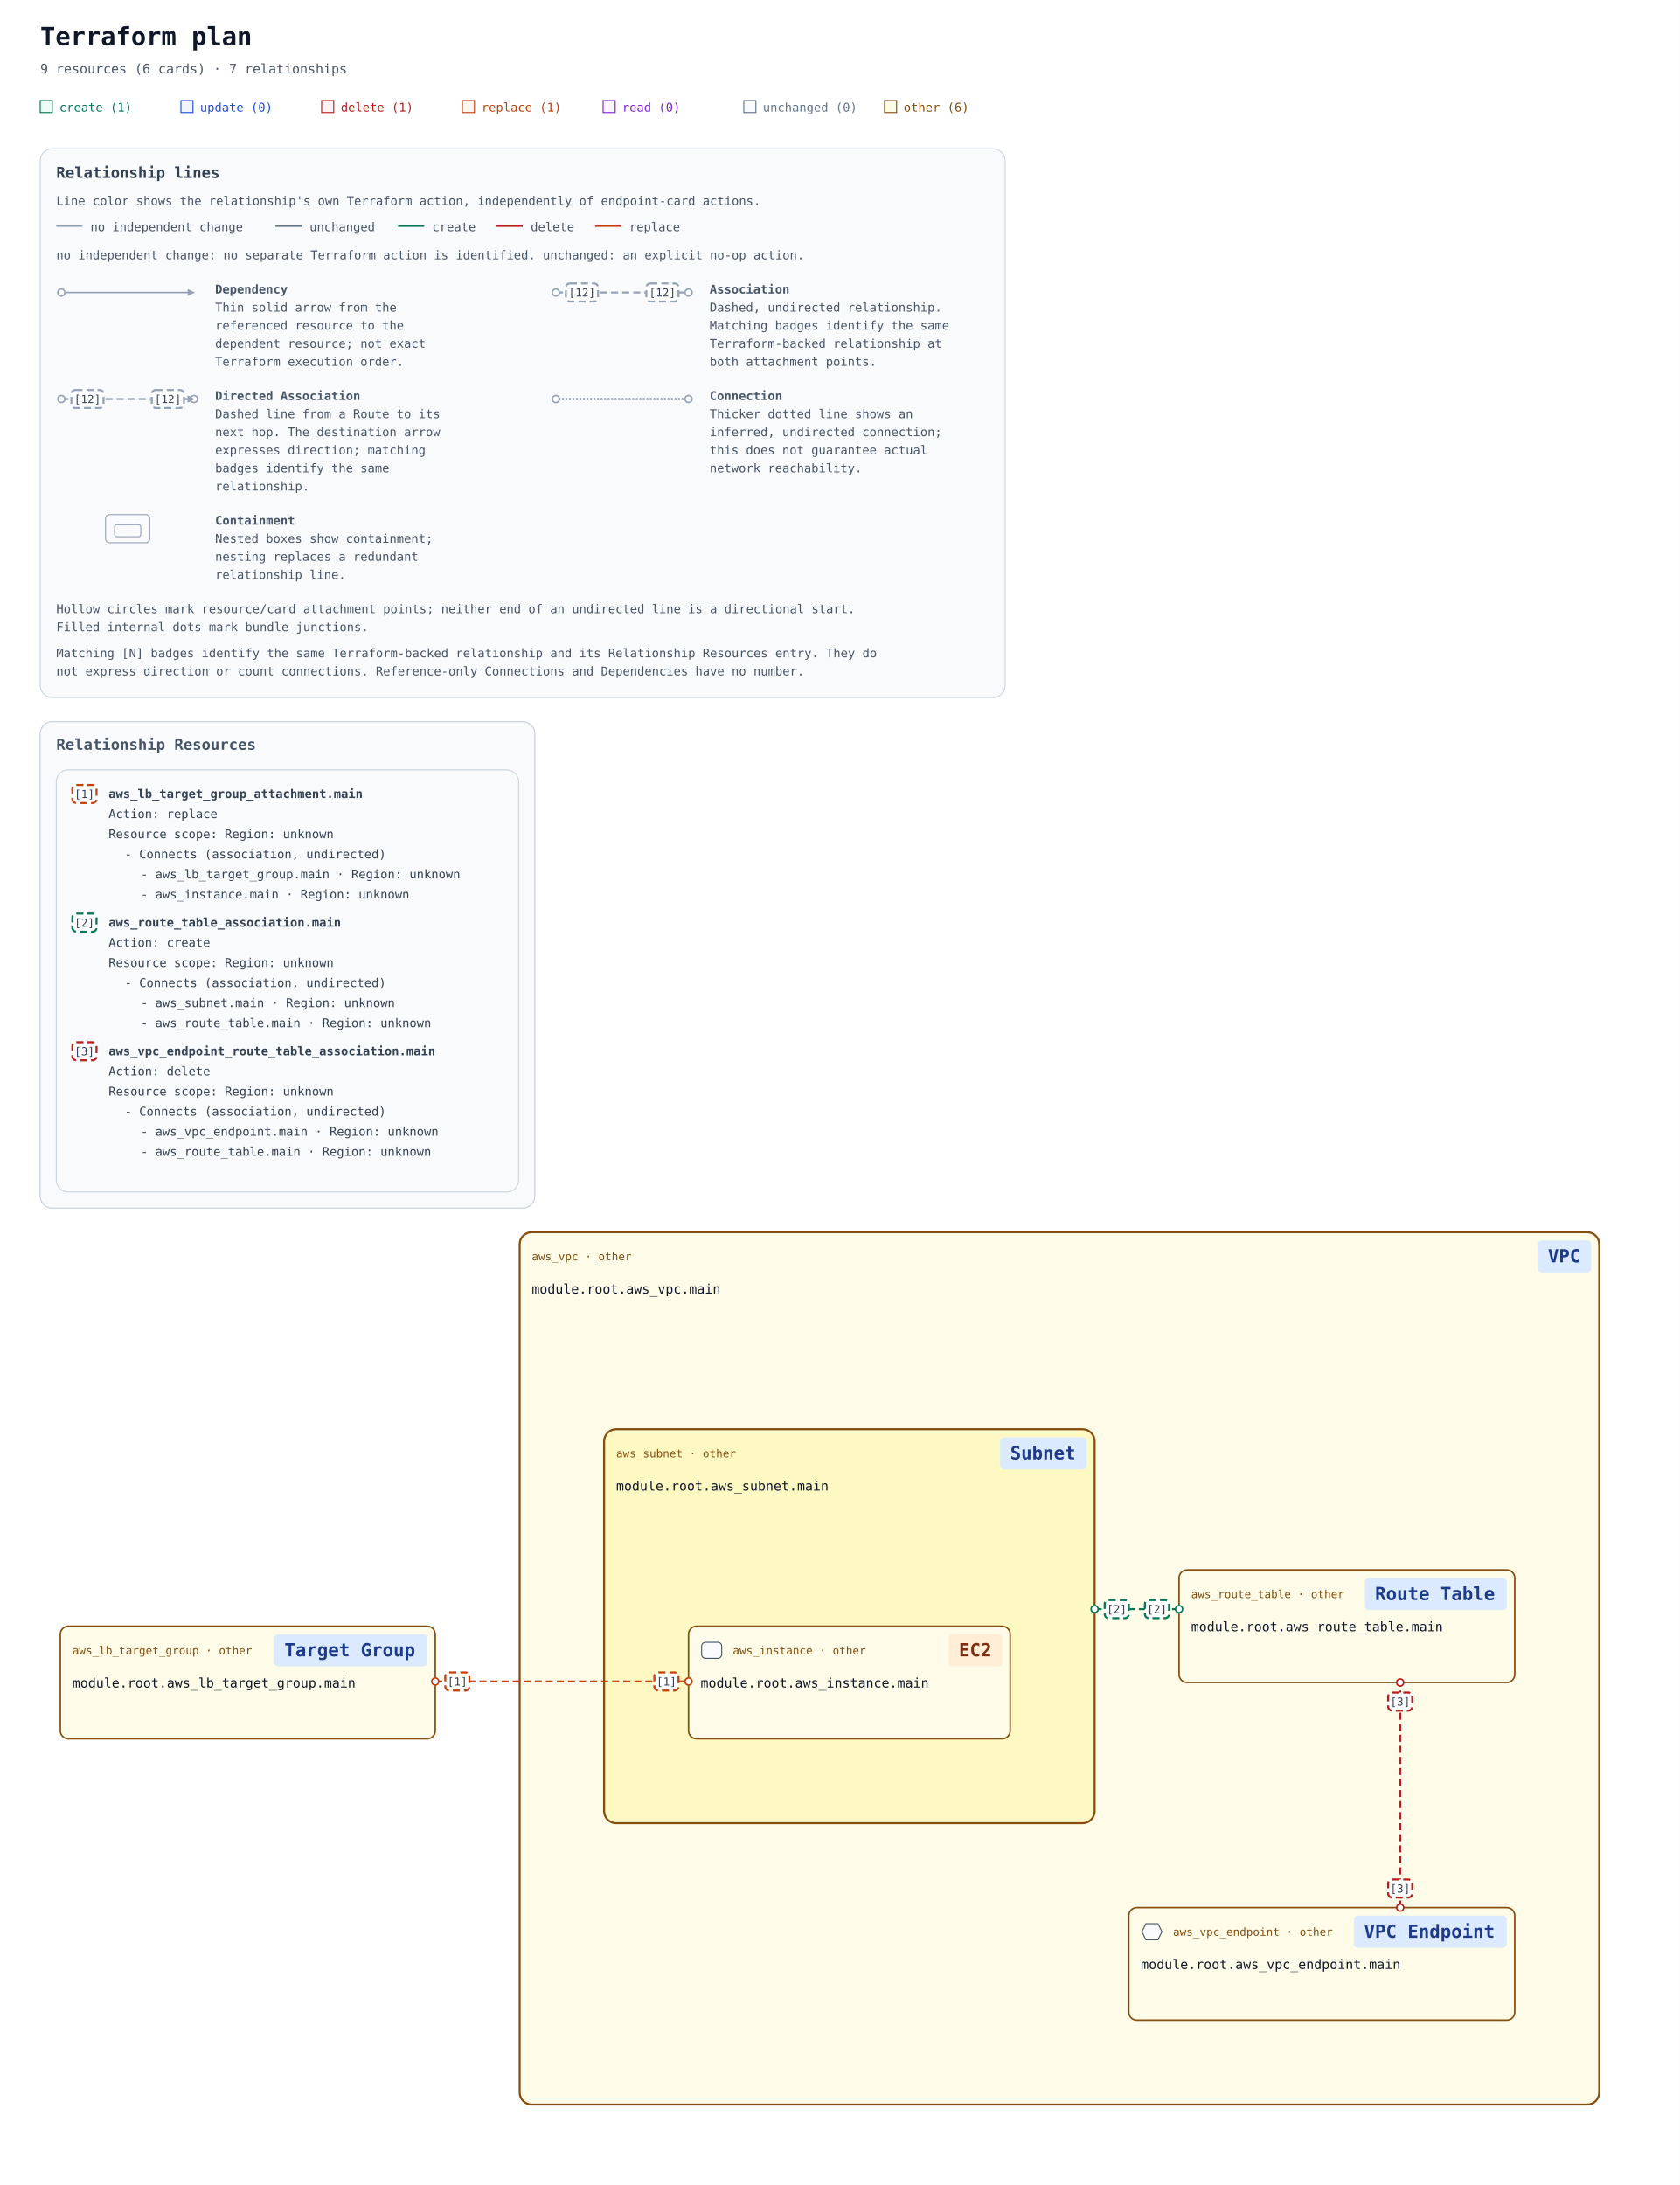
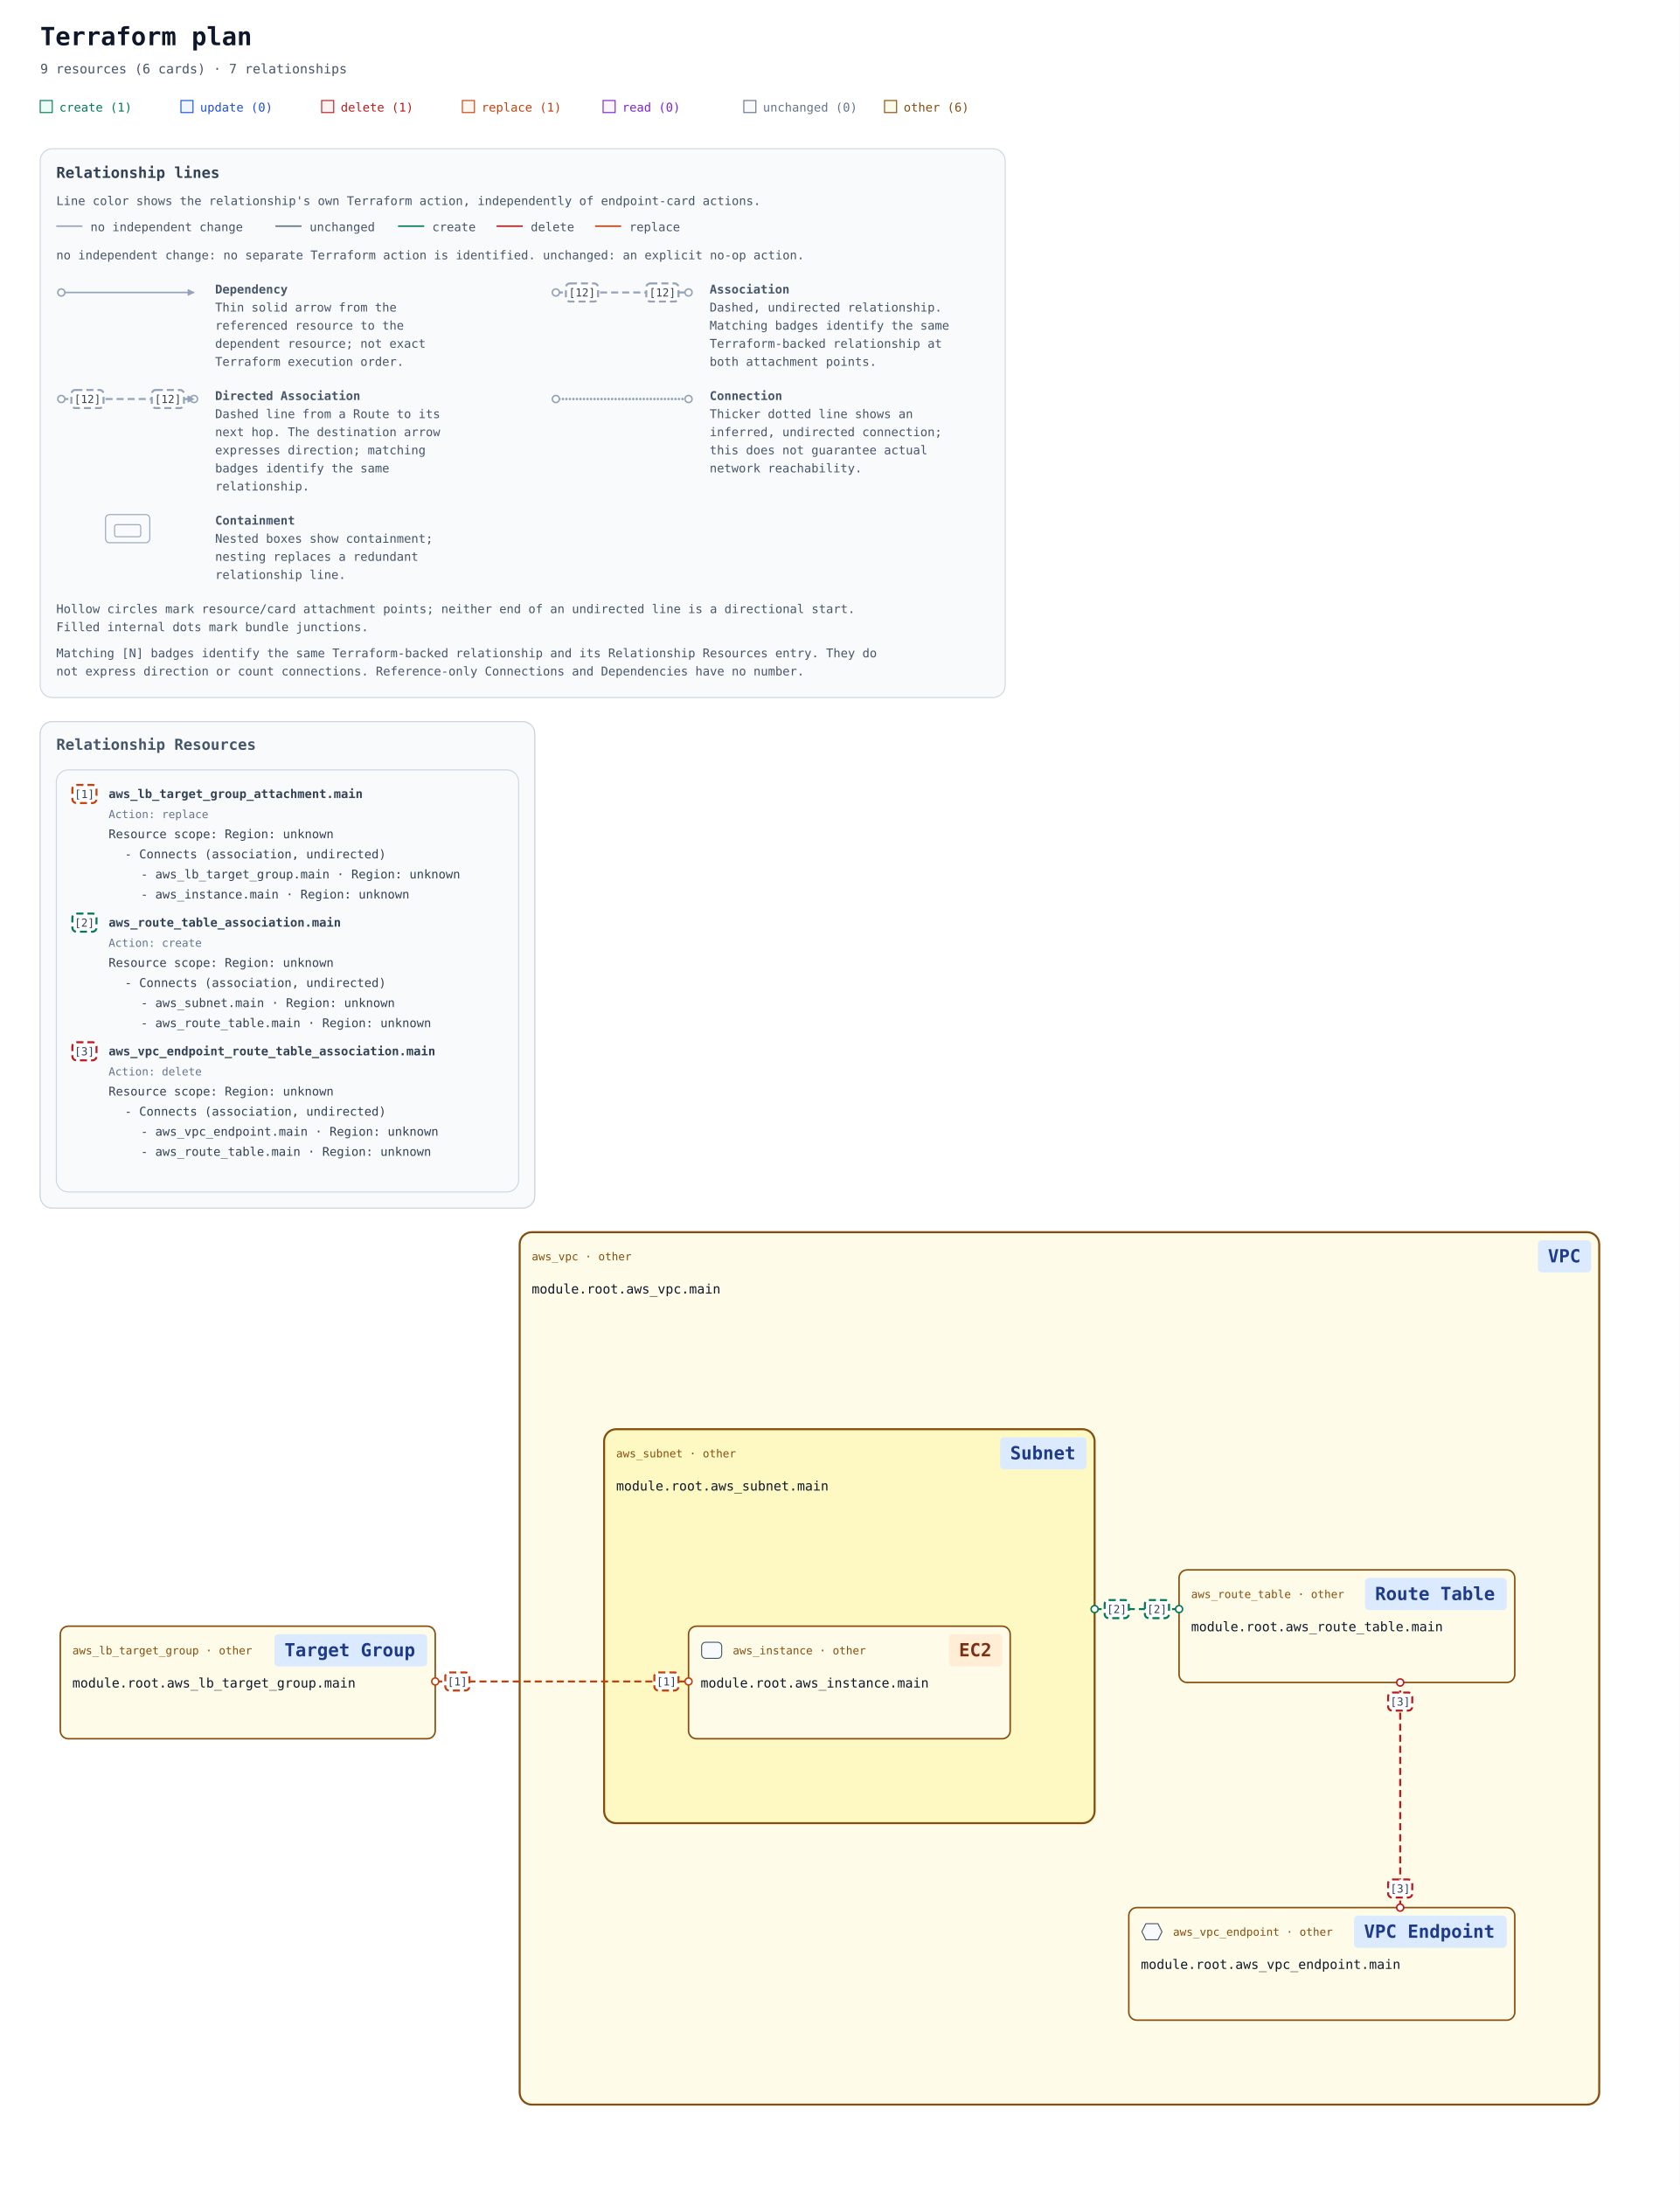
<svg xmlns="http://www.w3.org/2000/svg" width="1671" height="2174" viewBox="0 0 1671 2174" role="img" aria-labelledby="title description">
  <defs>
    <marker id="arrow" viewBox="0 0 10 10" refX="9" refY="5" markerWidth="7" markerHeight="7" markerUnits="userSpaceOnUse" orient="auto-start-reverse">
      <path d="M 0 0 L 10 5 L 0 10 z" fill="#94a3b8" />
    </marker>
    <marker id="arrow-create" viewBox="0 0 10 10" refX="9" refY="5" markerWidth="7" markerHeight="7" markerUnits="userSpaceOnUse" orient="auto-start-reverse">
      <path d="M 0 0 L 10 5 L 0 10 z" fill="#047857" />
    </marker>
    <marker id="arrow-delete" viewBox="0 0 10 10" refX="9" refY="5" markerWidth="7" markerHeight="7" markerUnits="userSpaceOnUse" orient="auto-start-reverse">
      <path d="M 0 0 L 10 5 L 0 10 z" fill="#b91c1c" />
    </marker>
    <marker id="arrow-replace" viewBox="0 0 10 10" refX="9" refY="5" markerWidth="7" markerHeight="7" markerUnits="userSpaceOnUse" orient="auto-start-reverse">
      <path d="M 0 0 L 10 5 L 0 10 z" fill="#c2410c" />
    </marker>
    <mask id="container-occlusion-0" maskUnits="userSpaceOnUse" maskContentUnits="userSpaceOnUse" x="0" y="0" width="1671" height="1108" style="mask-type:luminance">
      <rect width="1671" height="1108" fill="white" />
      <rect data-occluder="resource-6177735f7375626e65742e6d61696e-current" x="599" y="354" width="492" height="396" rx="14" fill="black" />
    </mask>
  </defs>
  <rect width="100%" height="100%" fill="#ffffff" />
  <g font-family="ui-monospace, SFMono-Regular, Consolas, monospace">
    <text x="40" y="45" font-size="25" font-weight="700" fill="#0f172a">Terraform plan</text>
    <text x="40" y="73" font-size="13" fill="#475569">9 resources (6 cards) · 7 relationships</text>
    <rect x="40" y="100" width="12" height="12" fill="#ecfdf5" stroke="#047857" />
    <text x="59" y="111" font-size="12" fill="#047857">create (1)</text>
    <rect x="180" y="100" width="12" height="12" fill="#eff6ff" stroke="#1d4ed8" />
    <text x="199" y="111" font-size="12" fill="#1d4ed8">update (0)</text>
    <rect x="320" y="100" width="12" height="12" fill="#fef2f2" stroke="#b91c1c" />
    <text x="339" y="111" font-size="12" fill="#b91c1c">delete (1)</text>
    <rect x="460" y="100" width="12" height="12" fill="#fff7ed" stroke="#c2410c" />
    <text x="479" y="111" font-size="12" fill="#c2410c">replace (1)</text>
    <rect x="600" y="100" width="12" height="12" fill="#faf5ff" stroke="#7e22ce" />
    <text x="619" y="111" font-size="12" fill="#7e22ce">read (0)</text>
    <rect x="740" y="100" width="12" height="12" fill="#f8fafc" stroke="#64748b" />
    <text x="759" y="111" font-size="12" fill="#64748b">unchanged (0)</text>
    <rect x="880" y="100" width="12" height="12" fill="#fefce8" stroke="#854d0e" />
    <text x="899" y="111" font-size="12" fill="#854d0e">other (6)</text>
    <g id="relationship-legend" font-size="12" fill="#475569" transform="translate(40 148)">
      <rect width="960" height="546" rx="12" fill="#f8fafc" stroke="#cbd5e1" />
      <text x="16" y="29" font-size="15" font-weight="700" fill="#334155">Relationship lines</text>
      <text x="16" y="56">Line color shows the relationship's own Terraform action, independently of endpoint-card actions.</text>
      <path data-legend-action="none" d="M 16 77 H 42" fill="none" stroke="#94a3b8" stroke-width="1.5" />
      <text x="50" y="82">no independent change</text>
      <path data-legend-action="unchanged" d="M 234 77 H 260" fill="none" stroke="#64748b" stroke-width="1.5" />
      <text x="268" y="82">unchanged</text>
      <path data-legend-action="create" d="M 356 77 H 382" fill="none" stroke="#047857" stroke-width="1.5" />
      <text x="390" y="82">create</text>
      <path data-legend-action="delete" d="M 454 77 H 480" fill="none" stroke="#b91c1c" stroke-width="1.5" />
      <text x="488" y="82">delete</text>
      <path data-legend-action="replace" d="M 552 77 H 578" fill="none" stroke="#c2410c" stroke-width="1.5" />
      <text x="586" y="82">replace</text>
      <text x="16" y="110">no independent change: no separate Terraform action is identified. unchanged: an explicit no-op action.</text>
      <g data-legend-entry="dependency" transform="translate(0 132)">
        <g data-legend-sample="dependency">
          <path data-legend-kind="dependency" data-directionality="directed" d="M 21 11 H 153" fill="none" stroke="#94a3b8" stroke-width="1.5" marker-end="url(#arrow)" />
          <circle data-legend-endpoint="source" cx="21" cy="11" r="3.5" fill="#ffffff" stroke="#94a3b8" stroke-width="1.5" />
        </g>
        <text x="174" y="12" font-weight="700">Dependency</text>
        <text x="174" y="30">Thin solid arrow from the</text>
        <text x="174" y="48">referenced resource to the</text>
        <text x="174" y="66">dependent resource; not exact</text>
        <text x="174" y="84">Terraform execution order.</text>
      </g>
      <g data-legend-entry="association" transform="translate(492 132)">
        <g data-legend-sample="association">
          <path data-legend-kind="association" data-directionality="undirected" d="M 21 11 H 153" fill="none" stroke="#94a3b8" stroke-width="2" stroke-dasharray="7 4" />
          <circle data-legend-endpoint="source" cx="21" cy="11" r="3.5" fill="#ffffff" stroke="#94a3b8" stroke-width="1.5" />
          <circle data-legend-endpoint="target" cx="153" cy="11" r="3.5" fill="#ffffff" stroke="#94a3b8" stroke-width="1.5" />
          <g data-legend-badge="source">
            <rect x="31" y="2" width="32" height="18" rx="4" fill="#ffffff" stroke="#94a3b8" stroke-width="2" stroke-dasharray="7 4" />
            <text x="47" y="15" text-anchor="middle" font-size="11" fill="#334155">[12]</text>
          </g>
          <g data-legend-badge="target">
            <rect x="111" y="2" width="32" height="18" rx="4" fill="#ffffff" stroke="#94a3b8" stroke-width="2" stroke-dasharray="7 4" />
            <text x="127" y="15" text-anchor="middle" font-size="11" fill="#334155">[12]</text>
          </g>
        </g>
        <text x="174" y="12" font-weight="700">Association</text>
        <text x="174" y="30">Dashed, undirected relationship.</text>
        <text x="174" y="48">Matching badges identify the same</text>
        <text x="174" y="66">Terraform-backed relationship at</text>
        <text x="174" y="84">both attachment points.</text>
      </g>
      <g data-legend-entry="directed-association" transform="translate(0 238)">
        <g data-legend-sample="directed-association">
          <path data-legend-kind="directed-association" data-directionality="directed" d="M 21 11 H 153" fill="none" stroke="#94a3b8" stroke-width="2" stroke-dasharray="7 4" marker-end="url(#arrow)" />
          <circle data-legend-endpoint="source" cx="21" cy="11" r="3.5" fill="#ffffff" stroke="#94a3b8" stroke-width="1.5" />
          <circle data-legend-endpoint="target" cx="153" cy="11" r="3.5" fill="#ffffff" stroke="#94a3b8" stroke-width="1.5" />
          <path data-legend-arrow="true" d="M 146.7 7.5 L 153.7 11 L 146.7 14.5 Z" fill="#94a3b8" />
          <g data-legend-badge="source">
            <rect x="31" y="2" width="32" height="18" rx="4" fill="#ffffff" stroke="#94a3b8" stroke-width="2" stroke-dasharray="7 4" />
            <text x="47" y="15" text-anchor="middle" font-size="11" fill="#334155">[12]</text>
          </g>
          <g data-legend-badge="target">
            <rect x="111" y="2" width="32" height="18" rx="4" fill="#ffffff" stroke="#94a3b8" stroke-width="2" stroke-dasharray="7 4" />
            <text x="127" y="15" text-anchor="middle" font-size="11" fill="#334155">[12]</text>
          </g>
        </g>
        <text x="174" y="12" font-weight="700">Directed Association</text>
        <text x="174" y="30">Dashed line from a Route to its</text>
        <text x="174" y="48">next hop. The destination arrow</text>
        <text x="174" y="66">expresses direction; matching</text>
        <text x="174" y="84">badges identify the same</text>
        <text x="174" y="102">relationship.</text>
      </g>
      <g data-legend-entry="connection" transform="translate(492 238)">
        <g data-legend-sample="connection">
          <path data-legend-kind="connection" data-directionality="undirected" d="M 21 11 H 153" fill="none" stroke="#94a3b8" stroke-width="2.5" stroke-dasharray="0 3.5" stroke-linecap="round" />
          <circle data-legend-endpoint="source" cx="21" cy="11" r="3.5" fill="#ffffff" stroke="#94a3b8" stroke-width="1.5" />
          <circle data-legend-endpoint="target" cx="153" cy="11" r="3.5" fill="#ffffff" stroke="#94a3b8" stroke-width="1.5" />
        </g>
        <text x="174" y="12" font-weight="700">Connection</text>
        <text x="174" y="30">Thicker dotted line shows an</text>
        <text x="174" y="48">inferred, undirected connection;</text>
        <text x="174" y="66">this does not guarantee actual</text>
        <text x="174" y="84">network reachability.</text>
      </g>
      <g data-legend-entry="containment" transform="translate(0 362)">
        <g data-legend-sample="containment">
          <g data-legend-kind="containment" fill="none" stroke="#94a3b8">
            <rect x="65" y="2" width="44" height="28" rx="4" />
            <rect x="74" y="12" width="26" height="12" rx="2" />
          </g>
        </g>
        <text x="174" y="12" font-weight="700">Containment</text>
        <text x="174" y="30">Nested boxes show containment;</text>
        <text x="174" y="48">nesting replaces a redundant</text>
        <text x="174" y="66">relationship line.</text>
      </g>
      <text x="16" y="462">Hollow circles mark resource/card attachment points; neither end of an undirected line is a directional start.</text>
      <text x="16" y="480">Filled internal dots mark bundle junctions.</text>
      <text x="16" y="506">Matching [N] badges identify the same Terraform-backed relationship and its Relationship Resources entry. They do</text>
      <text x="16" y="524">not express direction or count connections. Reference-only Connections and Dependencies have no number.</text>
    </g>
    <g transform="translate(0 558)">
      <g data-annotation-area="true">
        <g data-annotation-card="true" transform="translate(40 160)">
          <rect width="492" height="484" rx="12" fill="#f8fafc" stroke="#cbd5e1" />
          <g data-annotation-section="Relationship Resources">
            <rect width="492" height="484" rx="12" fill="#f8fafc" stroke="#cbd5e1" />
            <text x="16" y="28" font-size="15" font-weight="700" fill="#475569">Relationship Resources</text>
            <g data-annotation-card="true" transform="translate(16 48)">
              <rect width="460" height="420" rx="12" fill="#f8fafc" stroke="#cbd5e1" />
              <g data-relationship-index="true">
                <g data-relationship-entry="1" id="relationship-5b5b5b226177735f6c625f7461726765745f67726f75705f6174746163686d656e742e6d61696e222c6e756c6c5d5d2c5b5b227465727261666f726d3a3631373737333566366336323566373436313732363736353734356636373732366637353730326536643631363936652d63757272656e74222c227465727261666f726d3a363137373733356636393665373337343631366536333635326536643631363936652d63757272656e74222c226173736f63696174696f6e222c22756e6469726563746564225d5d5d">
                  <a href="#relationship-5b5b5b226177735f6c625f7461726765745f67726f75705f6174746163686d656e742e6d61696e222c6e756c6c5d5d2c5b5b227465727261666f726d3a3631373737333566366336323566373436313732363736353734356636373732366637353730326536643631363936652d63757272656e74222c227465727261666f726d3a363137373733356636393665373337343631366536333635326536643631363936652d63757272656e74222c226173736f63696174696f6e222c22756e6469726563746564225d5d5d" data-relationship-select="true" aria-label="Relationship [1]: Connects (association, undirected): aws_lb_target_group.main / aws_instance.main">
                    <rect x="16" y="15" width="24" height="18" rx="4" fill="#ffffff" stroke="#c2410c" stroke-width="2" stroke-dasharray="7 4" />
                    <text x="28" y="28" text-anchor="middle" font-size="11" fill="#334155">[1]</text>
                  </a>
                  <text data-source-address="aws_lb_target_group_attachment.main" data-source-identity="terraform:6177735f6c625f7461726765745f67726f75705f6174746163686d656e742e6d61696e-current" font-size="12" font-weight="600" fill="#334155">
                    <tspan x="52" y="28" xml:space="preserve">aws_lb_target_group_attachment.main</tspan>
                  </text>
-                   <text font-size="12" fill="#334155">
-                     <tspan x="52" y="48" xml:space="preserve">Action: replace</tspan>
-                   </text>
+                   <text data-resource-action="true" x="52" y="48" font-size="11" fill="#64748b">Action: replace</text>
                  <text font-size="12" fill="#334155">
                    <tspan x="52" y="68" xml:space="preserve">Resource scope: Region: unknown</tspan>
                  </text>
                  <text font-size="12" fill="#334155">
                    <tspan x="68" y="88" xml:space="preserve">- Connects (association, undirected)</tspan>
                  </text>
                  <a href="#resource-6177735f6c625f7461726765745f67726f75702e6d61696e-current" data-relationship-endpoint="true" aria-label="- aws_lb_target_group.main · Region: unknown">
                    <text font-size="12" fill="#334155">
                      <tspan x="84" y="108" xml:space="preserve">- aws_lb_target_group.main · Region: unknown</tspan>
                    </text>
                  </a>
                  <a href="#resource-6177735f696e7374616e63652e6d61696e-current" data-relationship-endpoint="true" aria-label="- aws_instance.main · Region: unknown">
                    <text font-size="12" fill="#334155">
                      <tspan x="84" y="128" xml:space="preserve">- aws_instance.main · Region: unknown</tspan>
                    </text>
                  </a>
                </g>
                <g data-relationship-entry="2" id="relationship-5b5b5b226177735f726f7574655f7461626c655f6173736f63696174696f6e2e6d61696e222c6e756c6c5d5d2c5b5b227465727261666f726d3a3631373737333566373337353632366536353734326536643631363936652d63757272656e74222c227465727261666f726d3a363137373733356637323666373537343635356637343631363236633635326536643631363936652d63757272656e74222c226173736f63696174696f6e222c22756e6469726563746564225d5d5d">
                  <a href="#relationship-5b5b5b226177735f726f7574655f7461626c655f6173736f63696174696f6e2e6d61696e222c6e756c6c5d5d2c5b5b227465727261666f726d3a3631373737333566373337353632366536353734326536643631363936652d63757272656e74222c227465727261666f726d3a363137373733356637323666373537343635356637343631363236633635326536643631363936652d63757272656e74222c226173736f63696174696f6e222c22756e6469726563746564225d5d5d" data-relationship-select="true" aria-label="Relationship [2]: Connects (association, undirected): aws_subnet.main / aws_route_table.main">
                    <rect x="16" y="143" width="24" height="18" rx="4" fill="#ffffff" stroke="#047857" stroke-width="2" stroke-dasharray="7 4" />
                    <text x="28" y="156" text-anchor="middle" font-size="11" fill="#334155">[2]</text>
                  </a>
                  <text data-source-address="aws_route_table_association.main" data-source-identity="terraform:6177735f726f7574655f7461626c655f6173736f63696174696f6e2e6d61696e-current" font-size="12" font-weight="600" fill="#334155">
                    <tspan x="52" y="156" xml:space="preserve">aws_route_table_association.main</tspan>
                  </text>
-                   <text font-size="12" fill="#334155">
-                     <tspan x="52" y="176" xml:space="preserve">Action: create</tspan>
-                   </text>
+                   <text data-resource-action="true" x="52" y="176" font-size="11" fill="#64748b">Action: create</text>
                  <text font-size="12" fill="#334155">
                    <tspan x="52" y="196" xml:space="preserve">Resource scope: Region: unknown</tspan>
                  </text>
                  <text font-size="12" fill="#334155">
                    <tspan x="68" y="216" xml:space="preserve">- Connects (association, undirected)</tspan>
                  </text>
                  <a href="#resource-6177735f7375626e65742e6d61696e-current" data-relationship-endpoint="true" aria-label="- aws_subnet.main · Region: unknown">
                    <text font-size="12" fill="#334155">
                      <tspan x="84" y="236" xml:space="preserve">- aws_subnet.main · Region: unknown</tspan>
                    </text>
                  </a>
                  <a href="#resource-6177735f726f7574655f7461626c652e6d61696e-current" data-relationship-endpoint="true" aria-label="- aws_route_table.main · Region: unknown">
                    <text font-size="12" fill="#334155">
                      <tspan x="84" y="256" xml:space="preserve">- aws_route_table.main · Region: unknown</tspan>
                    </text>
                  </a>
                </g>
                <g data-relationship-entry="3" id="relationship-5b5b5b226177735f7670635f656e64706f696e745f726f7574655f7461626c655f6173736f63696174696f6e2e6d61696e222c6e756c6c5d5d2c5b5b227465727261666f726d3a3631373737333566373637303633356636353665363437303666363936653734326536643631363936652d63757272656e74222c227465727261666f726d3a363137373733356637323666373537343635356637343631363236633635326536643631363936652d63757272656e74222c226173736f63696174696f6e222c22756e6469726563746564225d5d5d">
                  <a href="#relationship-5b5b5b226177735f7670635f656e64706f696e745f726f7574655f7461626c655f6173736f63696174696f6e2e6d61696e222c6e756c6c5d5d2c5b5b227465727261666f726d3a3631373737333566373637303633356636353665363437303666363936653734326536643631363936652d63757272656e74222c227465727261666f726d3a363137373733356637323666373537343635356637343631363236633635326536643631363936652d63757272656e74222c226173736f63696174696f6e222c22756e6469726563746564225d5d5d" data-relationship-select="true" aria-label="Relationship [3]: Connects (association, undirected): aws_vpc_endpoint.main / aws_route_table.main">
                    <rect x="16" y="271" width="24" height="18" rx="4" fill="#ffffff" stroke="#b91c1c" stroke-width="2" stroke-dasharray="7 4" />
                    <text x="28" y="284" text-anchor="middle" font-size="11" fill="#334155">[3]</text>
                  </a>
                  <text data-source-address="aws_vpc_endpoint_route_table_association.main" data-source-identity="terraform:6177735f7670635f656e64706f696e745f726f7574655f7461626c655f6173736f63696174696f6e2e6d61696e-current" font-size="12" font-weight="600" fill="#334155">
                    <tspan x="52" y="284" xml:space="preserve">aws_vpc_endpoint_route_table_association.main</tspan>
                  </text>
-                   <text font-size="12" fill="#334155">
-                     <tspan x="52" y="304" xml:space="preserve">Action: delete</tspan>
-                   </text>
+                   <text data-resource-action="true" x="52" y="304" font-size="11" fill="#64748b">Action: delete</text>
                  <text font-size="12" fill="#334155">
                    <tspan x="52" y="324" xml:space="preserve">Resource scope: Region: unknown</tspan>
                  </text>
                  <text font-size="12" fill="#334155">
                    <tspan x="68" y="344" xml:space="preserve">- Connects (association, undirected)</tspan>
                  </text>
                  <a href="#resource-6177735f7670635f656e64706f696e742e6d61696e-current" data-relationship-endpoint="true" aria-label="- aws_vpc_endpoint.main · Region: unknown">
                    <text font-size="12" fill="#334155">
                      <tspan x="84" y="364" xml:space="preserve">- aws_vpc_endpoint.main · Region: unknown</tspan>
                    </text>
                  </a>
                  <a href="#resource-6177735f726f7574655f7461626c652e6d61696e-current" data-relationship-endpoint="true" aria-label="- aws_route_table.main · Region: unknown">
                    <text font-size="12" fill="#334155">
                      <tspan x="84" y="384" xml:space="preserve">- aws_route_table.main · Region: unknown</tspan>
                    </text>
                  </a>
                </g>
              </g>
            </g>
          </g>
        </g>
      </g>
      <g data-architecture="true" transform="translate(0 508)">
        <g data-container="resource-6177735f7670632e6d61696e-current">
          <rect x="517" y="160" width="1074" height="868" rx="12" fill="#fefce8" stroke="#854d0e" stroke-width="2" data-mode="managed" />
        </g>
        <g data-container="resource-6177735f7375626e65742e6d61696e-current">
          <rect x="601" y="356" width="488" height="392" rx="12" fill="#fef9c3" stroke="#854d0e" stroke-width="2" data-mode="managed" />
        </g>
        <path d="M 433 607 L 685 607 " data-edge-kind="association" data-relationship-ids="relationship-5b5b5b226177735f6c625f7461726765745f67726f75705f6174746163686d656e742e6d61696e222c6e756c6c5d5d2c5b5b227465727261666f726d3a3631373737333566366336323566373436313732363736353734356636373732366637353730326536643631363936652d63757272656e74222c227465727261666f726d3a363137373733356636393665373337343631366536333635326536643631363936652d63757272656e74222c226173736f63696174696f6e222c22756e6469726563746564225d5d5d" data-directionality="undirected" data-source="resource-6177735f6c625f7461726765745f67726f75702e6d61696e-current" data-target="resource-6177735f696e7374616e63652e6d61696e-current" fill="none" stroke="#c2410c" stroke-width="2" stroke-dasharray="7 4" stroke-linejoin="round" />
        <g data-edge-kind="containment" data-source="resource-6177735f7375626e65742e6d61696e-current" data-target="resource-6177735f696e7374616e63652e6d61696e-current" />
        <path d="M 1089 535 L 1173 535 " data-edge-kind="association" data-relationship-ids="relationship-5b5b5b226177735f726f7574655f7461626c655f6173736f63696174696f6e2e6d61696e222c6e756c6c5d5d2c5b5b227465727261666f726d3a3631373737333566373337353632366536353734326536643631363936652d63757272656e74222c227465727261666f726d3a363137373733356637323666373537343635356637343631363236633635326536643631363936652d63757272656e74222c226173736f63696174696f6e222c22756e6469726563746564225d5d5d" data-directionality="undirected" data-source="resource-6177735f7375626e65742e6d61696e-current" data-target="resource-6177735f726f7574655f7461626c652e6d61696e-current" fill="none" stroke="#047857" stroke-width="2" stroke-dasharray="7 4" stroke-linejoin="round" />
        <g data-edge-kind="containment" data-source="resource-6177735f7670632e6d61696e-current" data-target="resource-6177735f726f7574655f7461626c652e6d61696e-current" />
        <g data-edge-kind="containment" data-source="resource-6177735f7670632e6d61696e-current" data-target="resource-6177735f7375626e65742e6d61696e-current" />
        <g data-edge-kind="containment" data-source="resource-6177735f7670632e6d61696e-current" data-target="resource-6177735f7670635f656e64706f696e742e6d61696e-current" />
        <path d="M 1393 832 L 1393 608 " data-edge-kind="association" data-relationship-ids="relationship-5b5b5b226177735f7670635f656e64706f696e745f726f7574655f7461626c655f6173736f63696174696f6e2e6d61696e222c6e756c6c5d5d2c5b5b227465727261666f726d3a3631373737333566373637303633356636353665363437303666363936653734326536643631363936652d63757272656e74222c227465727261666f726d3a363137373733356637323666373537343635356637343631363236633635326536643631363936652d63757272656e74222c226173736f63696174696f6e222c22756e6469726563746564225d5d5d" data-directionality="undirected" data-source="resource-6177735f7670635f656e64706f696e742e6d61696e-current" data-target="resource-6177735f726f7574655f7461626c652e6d61696e-current" fill="none" stroke="#b91c1c" stroke-width="2" stroke-dasharray="7 4" stroke-linejoin="round" mask="url(#container-occlusion-0)" />
        <g id="resource-6177735f696e7374616e63652e6d61696e-current" data-architecture-id="terraform:6177735f696e7374616e63652e6d61696e-current" data-qualified-address="module.root.aws_instance.main" data-terraform-address="aws_instance.main">
          <rect x="685" y="552" width="320" height="112" rx="8" fill="#fefce8" stroke="#854d0e" stroke-width="1.5" data-mode="managed" />
          <text x="729" y="580" font-size="11" fill="#854d0e">aws_instance · other</text>
          <rect data-service-badge="true" data-service-category="compute" data-service-full-name="Amazon EC2" data-display-name="EC2" x="944" y="560" width="53" height="32" rx="4" fill="#ffedd5" />
          <text data-service-name="true" x="954" y="582" font-size="18" font-weight="700" fill="#7c2d12" xml:space="preserve">EC2</text>
          <g data-role-shape="execution" transform="translate(697 567)" role="img" aria-label="Visual role: execution" pointer-events="none" fill="#f8fafc" stroke="#475569" stroke-width="1">
            <rect x="1" y="1" width="20" height="16" rx="4" />
          </g>
          <text x="697" y="613" font-size="13" fill="#0f172a" xml:space="preserve">module.root.aws_instance.main</text>
          <text x="697" y="652" font-size="10" fill="#64748b" />
        </g>
        <g id="resource-6177735f6c625f7461726765745f67726f75702e6d61696e-current" data-architecture-id="terraform:6177735f6c625f7461726765745f67726f75702e6d61696e-current" data-qualified-address="module.root.aws_lb_target_group.main" data-terraform-address="aws_lb_target_group.main">
          <rect x="60" y="552" width="373" height="112" rx="8" fill="#fefce8" stroke="#854d0e" stroke-width="1.5" data-mode="managed" />
          <text x="72" y="580" font-size="11" fill="#854d0e">aws_lb_target_group · other</text>
          <rect data-service-badge="true" data-service-category="network" data-service-full-name="Elastic Load Balancing" data-display-name="Target Group" x="273" y="560" width="152" height="32" rx="4" fill="#dbeafe" />
          <text data-service-name="true" x="283" y="582" font-size="18" font-weight="700" fill="#1e3a8a" xml:space="preserve">Target Group</text>
          <text x="72" y="613" font-size="13" fill="#0f172a" xml:space="preserve">module.root.aws_lb_target_group.main</text>
          <text x="72" y="652" font-size="10" fill="#64748b" data-role="controller" />
        </g>
        <g id="resource-6177735f726f7574655f7461626c652e6d61696e-current" data-architecture-id="terraform:6177735f726f7574655f7461626c652e6d61696e-current" data-qualified-address="module.root.aws_route_table.main" data-terraform-address="aws_route_table.main">
          <rect x="1173" y="496" width="334" height="112" rx="8" fill="#fefce8" stroke="#854d0e" stroke-width="1.5" data-mode="managed" />
          <text x="1185" y="524" font-size="11" fill="#854d0e">aws_route_table · other</text>
          <rect data-service-badge="true" data-service-category="network" data-service-full-name="Amazon VPC" data-display-name="Route Table" x="1358" y="504" width="141" height="32" rx="4" fill="#dbeafe" />
          <text data-service-name="true" x="1368" y="526" font-size="18" font-weight="700" fill="#1e3a8a" xml:space="preserve">Route Table</text>
          <text x="1185" y="557" font-size="13" fill="#0f172a" xml:space="preserve">module.root.aws_route_table.main</text>
          <text x="1185" y="596" font-size="10" fill="#64748b" />
        </g>
        <g id="resource-6177735f7375626e65742e6d61696e-current" data-architecture-id="terraform:6177735f7375626e65742e6d61696e-current" data-qualified-address="module.root.aws_subnet.main" data-terraform-address="aws_subnet.main">
          <text x="613" y="384" font-size="11" fill="#854d0e">aws_subnet · other</text>
          <rect data-service-badge="true" data-service-category="network" data-service-full-name="Amazon VPC" data-display-name="Subnet" x="995" y="364" width="86" height="32" rx="4" fill="#dbeafe" />
          <text data-service-name="true" x="1005" y="386" font-size="18" font-weight="700" fill="#1e3a8a" xml:space="preserve">Subnet</text>
          <text x="613" y="417" font-size="13" fill="#0f172a" xml:space="preserve">module.root.aws_subnet.main</text>
          <text x="613" y="456" font-size="10" fill="#64748b" />
        </g>
        <g id="resource-6177735f7670632e6d61696e-current" data-architecture-id="terraform:6177735f7670632e6d61696e-current" data-qualified-address="module.root.aws_vpc.main" data-terraform-address="aws_vpc.main">
          <text x="529" y="188" font-size="11" fill="#854d0e">aws_vpc · other</text>
          <rect data-service-badge="true" data-service-category="network" data-service-full-name="Amazon VPC" data-display-name="VPC" x="1530" y="168" width="53" height="32" rx="4" fill="#dbeafe" />
          <text data-service-name="true" x="1540" y="190" font-size="18" font-weight="700" fill="#1e3a8a" xml:space="preserve">VPC</text>
          <text x="529" y="221" font-size="13" fill="#0f172a" xml:space="preserve">module.root.aws_vpc.main</text>
          <text x="529" y="260" font-size="10" fill="#64748b" />
        </g>
        <g id="resource-6177735f7670635f656e64706f696e742e6d61696e-current" data-architecture-id="terraform:6177735f7670635f656e64706f696e742e6d61696e-current" data-qualified-address="module.root.aws_vpc_endpoint.main" data-terraform-address="aws_vpc_endpoint.main">
          <rect x="1123" y="832" width="384" height="112" rx="8" fill="#fefce8" stroke="#854d0e" stroke-width="1.5" data-mode="managed" />
          <text x="1167" y="860" font-size="11" fill="#854d0e">aws_vpc_endpoint · other</text>
          <rect data-service-badge="true" data-service-category="network" data-service-full-name="Amazon VPC" data-display-name="VPC Endpoint" x="1347" y="840" width="152" height="32" rx="4" fill="#dbeafe" />
          <text data-service-name="true" x="1357" y="862" font-size="18" font-weight="700" fill="#1e3a8a" xml:space="preserve">VPC Endpoint</text>
          <g data-role-shape="network" transform="translate(1135 847)" role="img" aria-label="Visual role: network" pointer-events="none" fill="#f8fafc" stroke="#475569" stroke-width="1">
            <path d="M5 1 H17 L21 9 L17 17 H5 L1 9 Z" />
          </g>
          <text x="1135" y="893" font-size="13" fill="#0f172a" xml:space="preserve">module.root.aws_vpc_endpoint.main</text>
          <text x="1135" y="932" font-size="10" fill="#64748b" />
        </g>
        <g data-endpoints="true" data-source="resource-6177735f6c625f7461726765745f67726f75702e6d61696e-current" data-target="resource-6177735f696e7374616e63652e6d61696e-current" aria-hidden="true">
          <circle data-endpoint="source" cx="433" cy="607" r="3.5" fill="#ffffff" stroke="#c2410c" stroke-width="1.5" />
          <circle data-endpoint="target" cx="685" cy="607" r="3.5" fill="#ffffff" stroke="#c2410c" stroke-width="1.5" />
        </g>
        <g data-endpoints="true" data-source="resource-6177735f7375626e65742e6d61696e-current" data-target="resource-6177735f726f7574655f7461626c652e6d61696e-current" aria-hidden="true">
          <circle data-endpoint="source" cx="1089" cy="535" r="3.5" fill="#ffffff" stroke="#047857" stroke-width="1.5" />
          <circle data-endpoint="target" cx="1173" cy="535" r="3.5" fill="#ffffff" stroke="#047857" stroke-width="1.5" />
        </g>
        <g data-endpoints="true" data-source="resource-6177735f7670635f656e64706f696e742e6d61696e-current" data-target="resource-6177735f726f7574655f7461626c652e6d61696e-current" aria-hidden="true">
          <circle data-endpoint="source" cx="1393" cy="832" r="3.5" fill="#ffffff" stroke="#b91c1c" stroke-width="1.5" />
          <circle data-endpoint="target" cx="1393" cy="608" r="3.5" fill="#ffffff" stroke="#b91c1c" stroke-width="1.5" />
        </g>
        <g data-relationship-marker="1">
          <a href="#relationship-5b5b5b226177735f6c625f7461726765745f67726f75705f6174746163686d656e742e6d61696e222c6e756c6c5d5d2c5b5b227465727261666f726d3a3631373737333566366336323566373436313732363736353734356636373732366637353730326536643631363936652d63757272656e74222c227465727261666f726d3a363137373733356636393665373337343631366536333635326536643631363936652d63757272656e74222c226173736f63696174696f6e222c22756e6469726563746564225d5d5d" data-relationship-select="true" aria-label="Relationship [1]: Connects (association, undirected): aws_lb_target_group.main / aws_instance.main">
            <rect x="651" y="598" width="24" height="18" rx="4" fill="#ffffff" stroke="#c2410c" stroke-width="2" stroke-dasharray="7 4" />
            <text x="663" y="611" text-anchor="middle" font-size="11" fill="#334155">[1]</text>
          </a>
        </g>
        <g data-relationship-marker="1">
          <a href="#relationship-5b5b5b226177735f6c625f7461726765745f67726f75705f6174746163686d656e742e6d61696e222c6e756c6c5d5d2c5b5b227465727261666f726d3a3631373737333566366336323566373436313732363736353734356636373732366637353730326536643631363936652d63757272656e74222c227465727261666f726d3a363137373733356636393665373337343631366536333635326536643631363936652d63757272656e74222c226173736f63696174696f6e222c22756e6469726563746564225d5d5d" data-relationship-select="true" aria-label="Relationship [1]: Connects (association, undirected): aws_lb_target_group.main / aws_instance.main">
            <rect x="443" y="598" width="24" height="18" rx="4" fill="#ffffff" stroke="#c2410c" stroke-width="2" stroke-dasharray="7 4" />
            <text x="455" y="611" text-anchor="middle" font-size="11" fill="#334155">[1]</text>
          </a>
        </g>
        <g data-relationship-marker="2">
          <a href="#relationship-5b5b5b226177735f726f7574655f7461626c655f6173736f63696174696f6e2e6d61696e222c6e756c6c5d5d2c5b5b227465727261666f726d3a3631373737333566373337353632366536353734326536643631363936652d63757272656e74222c227465727261666f726d3a363137373733356637323666373537343635356637343631363236633635326536643631363936652d63757272656e74222c226173736f63696174696f6e222c22756e6469726563746564225d5d5d" data-relationship-select="true" aria-label="Relationship [2]: Connects (association, undirected): aws_subnet.main / aws_route_table.main">
            <rect x="1139" y="526" width="24" height="18" rx="4" fill="#ffffff" stroke="#047857" stroke-width="2" stroke-dasharray="7 4" />
            <text x="1151" y="539" text-anchor="middle" font-size="11" fill="#334155">[2]</text>
          </a>
        </g>
        <g data-relationship-marker="2">
          <a href="#relationship-5b5b5b226177735f726f7574655f7461626c655f6173736f63696174696f6e2e6d61696e222c6e756c6c5d5d2c5b5b227465727261666f726d3a3631373737333566373337353632366536353734326536643631363936652d63757272656e74222c227465727261666f726d3a363137373733356637323666373537343635356637343631363236633635326536643631363936652d63757272656e74222c226173736f63696174696f6e222c22756e6469726563746564225d5d5d" data-relationship-select="true" aria-label="Relationship [2]: Connects (association, undirected): aws_subnet.main / aws_route_table.main">
            <rect x="1099" y="526" width="24" height="18" rx="4" fill="#ffffff" stroke="#047857" stroke-width="2" stroke-dasharray="7 4" />
            <text x="1111" y="539" text-anchor="middle" font-size="11" fill="#334155">[2]</text>
          </a>
        </g>
        <g data-relationship-marker="3">
          <a href="#relationship-5b5b5b226177735f7670635f656e64706f696e745f726f7574655f7461626c655f6173736f63696174696f6e2e6d61696e222c6e756c6c5d5d2c5b5b227465727261666f726d3a3631373737333566373637303633356636353665363437303666363936653734326536643631363936652d63757272656e74222c227465727261666f726d3a363137373733356637323666373537343635356637343631363236633635326536643631363936652d63757272656e74222c226173736f63696174696f6e222c22756e6469726563746564225d5d5d" data-relationship-select="true" aria-label="Relationship [3]: Connects (association, undirected): aws_vpc_endpoint.main / aws_route_table.main">
            <rect x="1381" y="618" width="24" height="18" rx="4" fill="#ffffff" stroke="#b91c1c" stroke-width="2" stroke-dasharray="7 4" />
            <text x="1393" y="631" text-anchor="middle" font-size="11" fill="#334155">[3]</text>
          </a>
        </g>
        <g data-relationship-marker="3">
          <a href="#relationship-5b5b5b226177735f7670635f656e64706f696e745f726f7574655f7461626c655f6173736f63696174696f6e2e6d61696e222c6e756c6c5d5d2c5b5b227465727261666f726d3a3631373737333566373637303633356636353665363437303666363936653734326536643631363936652d63757272656e74222c227465727261666f726d3a363137373733356637323666373537343635356637343631363236633635326536643631363936652d63757272656e74222c226173736f63696174696f6e222c22756e6469726563746564225d5d5d" data-relationship-select="true" aria-label="Relationship [3]: Connects (association, undirected): aws_vpc_endpoint.main / aws_route_table.main">
            <rect x="1381" y="804" width="24" height="18" rx="4" fill="#ffffff" stroke="#b91c1c" stroke-width="2" stroke-dasharray="7 4" />
            <text x="1393" y="817" text-anchor="middle" font-size="11" fill="#334155">[3]</text>
          </a>
        </g>
      </g>
    </g>
  </g>
</svg>
